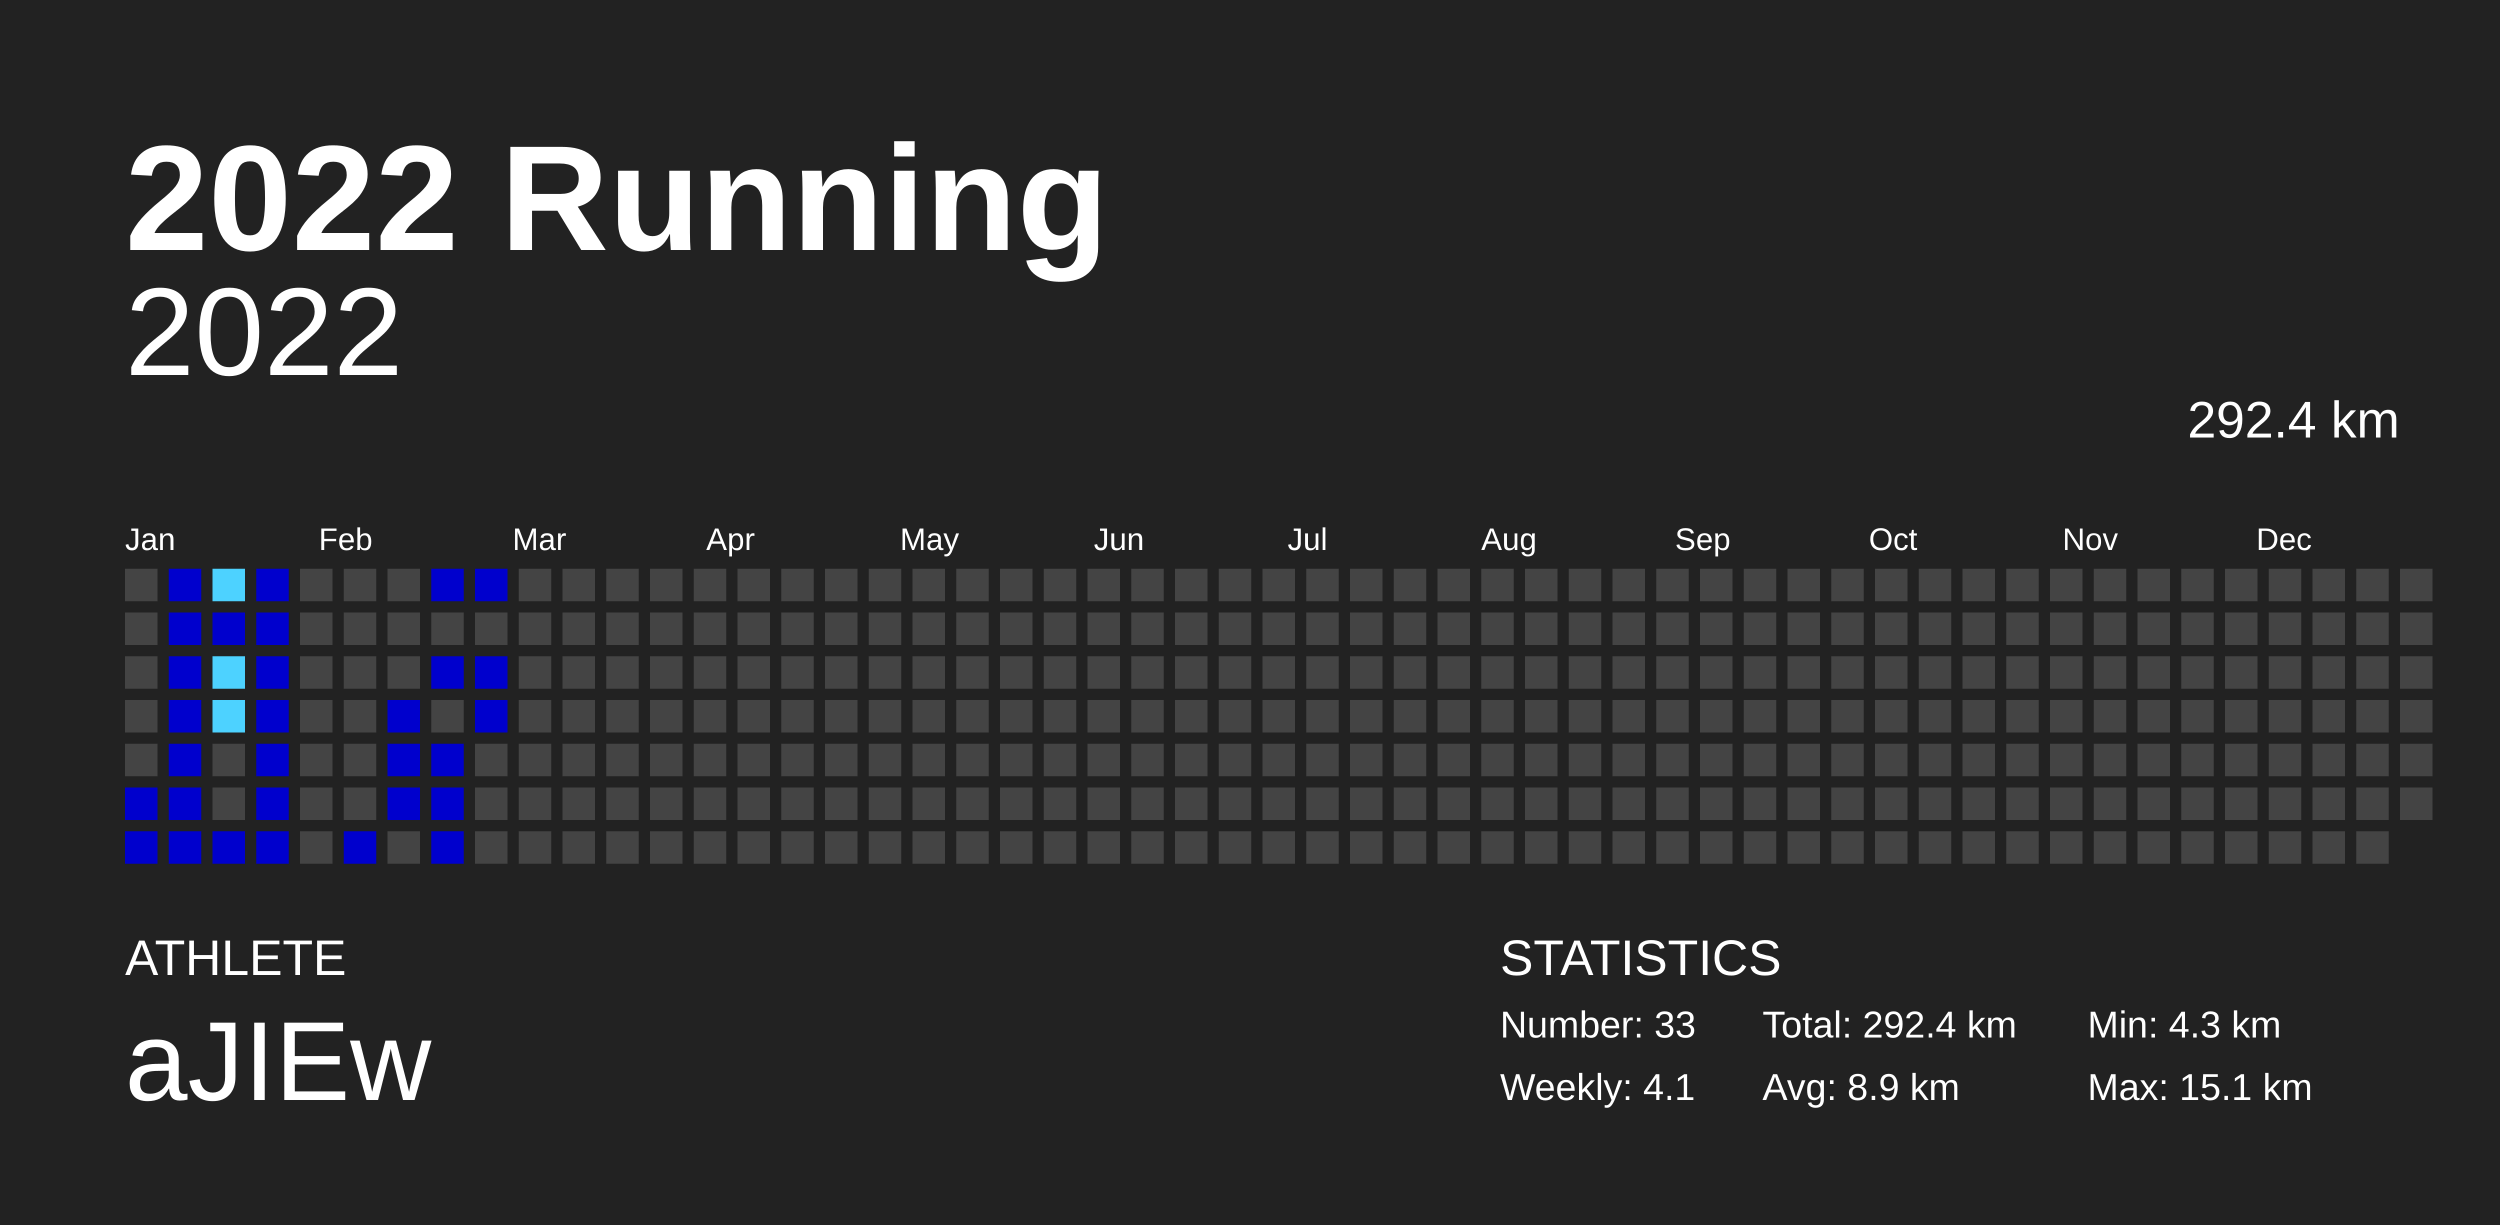
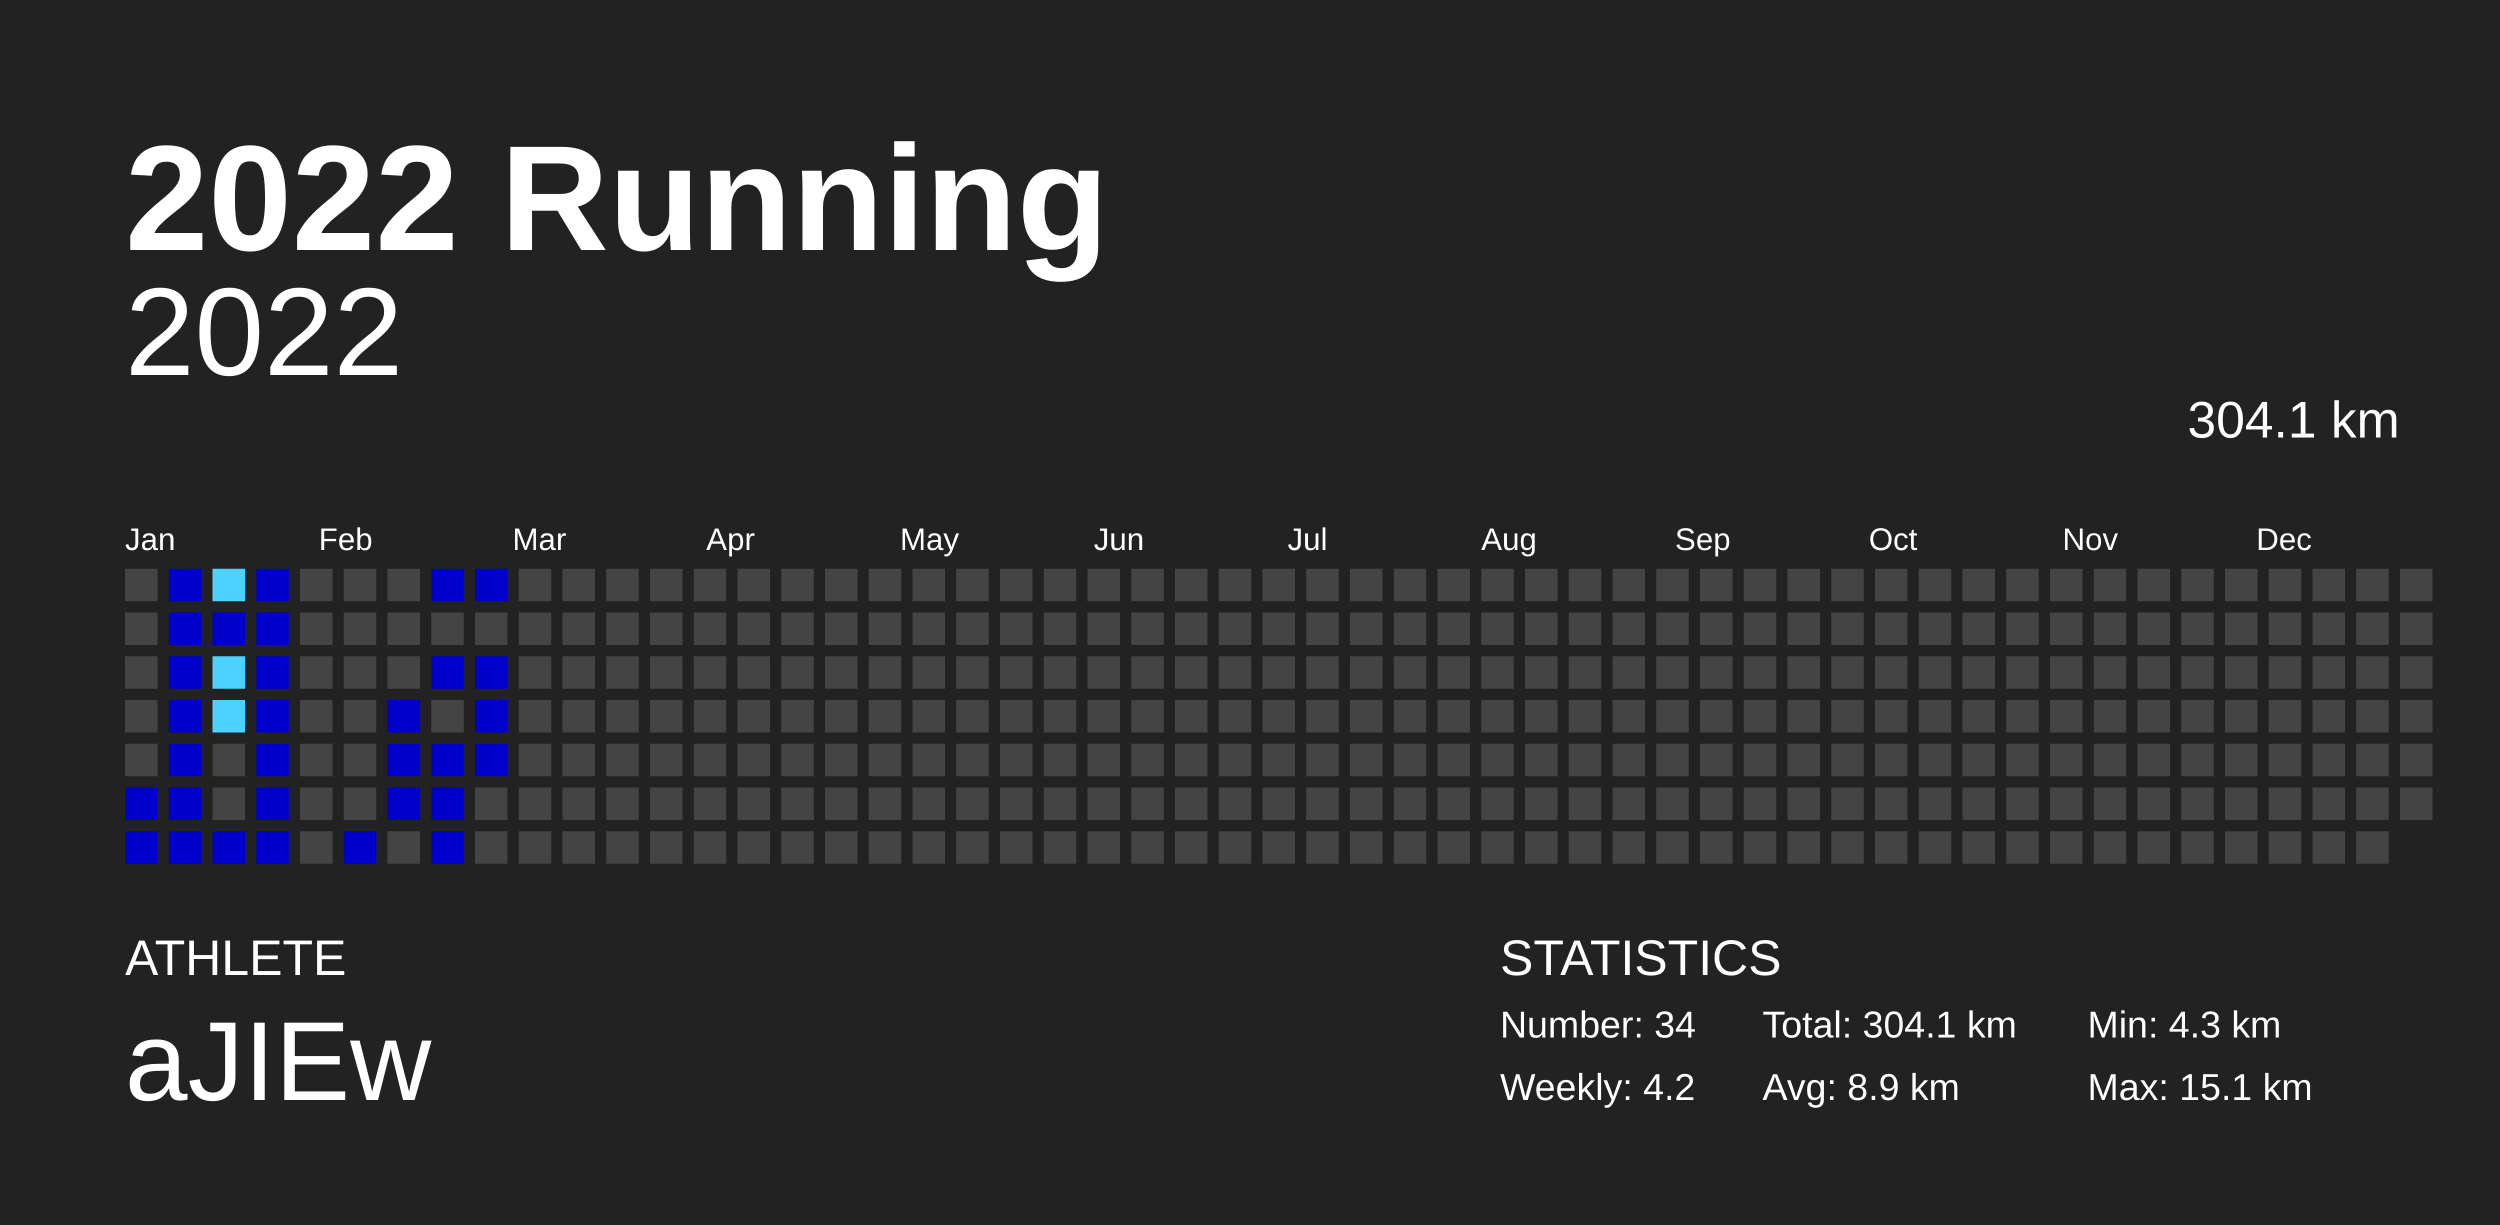
<svg xmlns="http://www.w3.org/2000/svg" baseProfile="full" height="98mm" version="1.1" viewBox="0,0,200,98" width="200mm">
  <defs />
  <rect fill="#222222" height="98" width="200" x="0" y="0" />
  <text fill="#FFFFFF" style="font-size:12px; font-family:Arial; font-weight:bold;" x="10" y="20">2022 Running</text>
  <text fill="#FFFFFF" style="font-size:4px; font-family:Arial" x="10" y="78">ATHLETE</text>
  <text fill="#FFFFFF" style="font-size:9px; font-family:Arial" x="10" y="88">aJIEw</text>
  <text fill="#FFFFFF" style="font-size:4px; font-family:Arial" x="120" y="78">STATISTICS</text>
-   <text fill="#FFFFFF" style="font-size:3px; font-family:Arial" x="120" y="83">Number: 33</text>
-   <text fill="#FFFFFF" style="font-size:3px; font-family:Arial" x="120" y="88">Weekly: 4.1</text>
-   <text fill="#FFFFFF" style="font-size:3px; font-family:Arial" x="141" y="83">Total: 292.4 km</text>
+   <text fill="#FFFFFF" style="font-size:3px; font-family:Arial" x="120" y="83">Number: 34</text>
+   <text fill="#FFFFFF" style="font-size:3px; font-family:Arial" x="120" y="88">Weekly: 4.2</text>
+   <text fill="#FFFFFF" style="font-size:3px; font-family:Arial" x="141" y="83">Total: 304.1 km</text>
  <text fill="#FFFFFF" style="font-size:3px; font-family:Arial" x="141" y="88">Avg: 8.9 km</text>
  <text fill="#FFFFFF" style="font-size:3px; font-family:Arial" x="167" y="83">Min: 4.3 km</text>
  <text fill="#FFFFFF" style="font-size:3px; font-family:Arial" x="167" y="88">Max: 15.1 km</text>
  <text alignment-baseline="hanging" fill="#FFFFFF" style="font-size:10.0px; font-family:Arial;" x="10" y="30">2022</text>
-   <text alignment-baseline="hanging" fill="#FFFFFF" style="font-size:4.125px; font-family:Arial;" x="175" y="35">292.4 km</text>
+   <text alignment-baseline="hanging" fill="#FFFFFF" style="font-size:4.125px; font-family:Arial;" x="175" y="35">304.1 km</text>
  <text fill="#FFFFFF" style="font-size:2.5px; font-family:Arial" x="10.0" y="44">Jan</text>
  <text fill="#FFFFFF" style="font-size:2.5px; font-family:Arial" x="25.5" y="44">Feb</text>
  <text fill="#FFFFFF" style="font-size:2.5px; font-family:Arial" x="41.0" y="44">Mar</text>
  <text fill="#FFFFFF" style="font-size:2.5px; font-family:Arial" x="56.5" y="44">Apr</text>
  <text fill="#FFFFFF" style="font-size:2.5px; font-family:Arial" x="72.0" y="44">May</text>
  <text fill="#FFFFFF" style="font-size:2.5px; font-family:Arial" x="87.5" y="44">Jun</text>
  <text fill="#FFFFFF" style="font-size:2.5px; font-family:Arial" x="103.0" y="44">Jul</text>
  <text fill="#FFFFFF" style="font-size:2.5px; font-family:Arial" x="118.5" y="44">Aug</text>
  <text fill="#FFFFFF" style="font-size:2.5px; font-family:Arial" x="134.0" y="44">Sep</text>
  <text fill="#FFFFFF" style="font-size:2.5px; font-family:Arial" x="149.5" y="44">Oct</text>
  <text fill="#FFFFFF" style="font-size:2.5px; font-family:Arial" x="165.0" y="44">Nov</text>
  <text fill="#FFFFFF" style="font-size:2.5px; font-family:Arial" x="180.5" y="44">Dec</text>
  <rect fill="#444444" height="2.6" width="2.6" x="10.0" y="45.5" />
  <rect fill="#444444" height="2.6" width="2.6" x="10.0" y="49.0" />
  <rect fill="#444444" height="2.6" width="2.6" x="10.0" y="52.5" />
  <rect fill="#444444" height="2.6" width="2.6" x="10.0" y="56.0" />
  <rect fill="#444444" height="2.6" width="2.6" x="10.0" y="59.5" />
  <rect fill="mediumblue" height="2.6" width="2.6" x="10.0" y="63.0" />
  <rect fill="mediumblue" height="2.6" width="2.6" x="10.0" y="66.5" />
  <rect fill="mediumblue" height="2.6" width="2.6" x="13.5" y="45.5" />
  <rect fill="mediumblue" height="2.6" width="2.6" x="13.5" y="49.0" />
  <rect fill="mediumblue" height="2.6" width="2.6" x="13.5" y="52.5" />
  <rect fill="mediumblue" height="2.6" width="2.6" x="13.5" y="56.0" />
  <rect fill="mediumblue" height="2.6" width="2.6" x="13.5" y="59.5" />
  <rect fill="mediumblue" height="2.6" width="2.6" x="13.5" y="63.0" />
  <rect fill="mediumblue" height="2.6" width="2.6" x="13.5" y="66.5" />
  <rect fill="#4dd2ff" height="2.6" width="2.6" x="17.0" y="45.5" />
  <rect fill="mediumblue" height="2.6" width="2.6" x="17.0" y="49.0" />
  <rect fill="#4dd2ff" height="2.6" width="2.6" x="17.0" y="52.5" />
  <rect fill="#4dd2ff" height="2.6" width="2.6" x="17.0" y="56.0" />
  <rect fill="#444444" height="2.6" width="2.6" x="17.0" y="59.5" />
  <rect fill="#444444" height="2.6" width="2.6" x="17.0" y="63.0" />
  <rect fill="mediumblue" height="2.6" width="2.6" x="17.0" y="66.5" />
  <rect fill="mediumblue" height="2.6" width="2.6" x="20.5" y="45.5" />
  <rect fill="mediumblue" height="2.6" width="2.6" x="20.5" y="49.0" />
  <rect fill="mediumblue" height="2.6" width="2.6" x="20.5" y="52.5" />
  <rect fill="mediumblue" height="2.6" width="2.6" x="20.5" y="56.0" />
  <rect fill="mediumblue" height="2.6" width="2.6" x="20.5" y="59.5" />
  <rect fill="mediumblue" height="2.6" width="2.6" x="20.5" y="63.0" />
  <rect fill="mediumblue" height="2.6" width="2.6" x="20.5" y="66.5" />
  <rect fill="#444444" height="2.6" width="2.6" x="24.0" y="45.5" />
  <rect fill="#444444" height="2.6" width="2.6" x="24.0" y="49.0" />
  <rect fill="#444444" height="2.6" width="2.6" x="24.0" y="52.5" />
  <rect fill="#444444" height="2.6" width="2.6" x="24.0" y="56.0" />
  <rect fill="#444444" height="2.6" width="2.6" x="24.0" y="59.5" />
  <rect fill="#444444" height="2.6" width="2.6" x="24.0" y="63.0" />
  <rect fill="#444444" height="2.6" width="2.6" x="24.0" y="66.5" />
  <rect fill="#444444" height="2.6" width="2.6" x="27.5" y="45.5" />
  <rect fill="#444444" height="2.6" width="2.6" x="27.5" y="49.0" />
  <rect fill="#444444" height="2.6" width="2.6" x="27.5" y="52.5" />
  <rect fill="#444444" height="2.6" width="2.6" x="27.5" y="56.0" />
  <rect fill="#444444" height="2.6" width="2.6" x="27.5" y="59.5" />
  <rect fill="#444444" height="2.6" width="2.6" x="27.5" y="63.0" />
  <rect fill="mediumblue" height="2.6" width="2.6" x="27.5" y="66.5" />
  <rect fill="#444444" height="2.6" width="2.6" x="31.0" y="45.5" />
  <rect fill="#444444" height="2.6" width="2.6" x="31.0" y="49.0" />
  <rect fill="#444444" height="2.6" width="2.6" x="31.0" y="52.5" />
  <rect fill="mediumblue" height="2.6" width="2.6" x="31.0" y="56.0" />
  <rect fill="mediumblue" height="2.6" width="2.6" x="31.0" y="59.5" />
  <rect fill="mediumblue" height="2.6" width="2.6" x="31.0" y="63.0" />
  <rect fill="#444444" height="2.6" width="2.6" x="31.0" y="66.5" />
  <rect fill="mediumblue" height="2.6" width="2.6" x="34.5" y="45.5" />
  <rect fill="#444444" height="2.6" width="2.6" x="34.5" y="49.0" />
  <rect fill="mediumblue" height="2.6" width="2.6" x="34.5" y="52.5" />
  <rect fill="#444444" height="2.6" width="2.6" x="34.5" y="56.0" />
  <rect fill="mediumblue" height="2.6" width="2.6" x="34.5" y="59.5" />
  <rect fill="mediumblue" height="2.6" width="2.6" x="34.5" y="63.0" />
  <rect fill="mediumblue" height="2.6" width="2.6" x="34.5" y="66.5" />
  <rect fill="mediumblue" height="2.6" width="2.6" x="38.0" y="45.5" />
  <rect fill="#444444" height="2.6" width="2.6" x="38.0" y="49.0" />
  <rect fill="mediumblue" height="2.6" width="2.6" x="38.0" y="52.5" />
  <rect fill="mediumblue" height="2.6" width="2.6" x="38.0" y="56.0" />
-   <rect fill="#444444" height="2.6" width="2.6" x="38.0" y="59.5" />
+   <rect fill="mediumblue" height="2.6" width="2.6" x="38.0" y="59.5" />
  <rect fill="#444444" height="2.6" width="2.6" x="38.0" y="63.0" />
  <rect fill="#444444" height="2.6" width="2.6" x="38.0" y="66.5" />
  <rect fill="#444444" height="2.6" width="2.6" x="41.5" y="45.5" />
  <rect fill="#444444" height="2.6" width="2.6" x="41.5" y="49.0" />
  <rect fill="#444444" height="2.6" width="2.6" x="41.5" y="52.5" />
  <rect fill="#444444" height="2.6" width="2.6" x="41.5" y="56.0" />
  <rect fill="#444444" height="2.6" width="2.6" x="41.5" y="59.5" />
  <rect fill="#444444" height="2.6" width="2.6" x="41.5" y="63.0" />
  <rect fill="#444444" height="2.6" width="2.6" x="41.5" y="66.5" />
  <rect fill="#444444" height="2.6" width="2.6" x="45.0" y="45.5" />
  <rect fill="#444444" height="2.6" width="2.6" x="45.0" y="49.0" />
  <rect fill="#444444" height="2.6" width="2.6" x="45.0" y="52.5" />
  <rect fill="#444444" height="2.6" width="2.6" x="45.0" y="56.0" />
  <rect fill="#444444" height="2.6" width="2.6" x="45.0" y="59.5" />
  <rect fill="#444444" height="2.6" width="2.6" x="45.0" y="63.0" />
  <rect fill="#444444" height="2.6" width="2.6" x="45.0" y="66.5" />
  <rect fill="#444444" height="2.6" width="2.6" x="48.5" y="45.5" />
  <rect fill="#444444" height="2.6" width="2.6" x="48.5" y="49.0" />
  <rect fill="#444444" height="2.6" width="2.6" x="48.5" y="52.5" />
  <rect fill="#444444" height="2.6" width="2.6" x="48.5" y="56.0" />
  <rect fill="#444444" height="2.6" width="2.6" x="48.5" y="59.5" />
  <rect fill="#444444" height="2.6" width="2.6" x="48.5" y="63.0" />
  <rect fill="#444444" height="2.6" width="2.6" x="48.5" y="66.5" />
  <rect fill="#444444" height="2.6" width="2.6" x="52.0" y="45.5" />
  <rect fill="#444444" height="2.6" width="2.6" x="52.0" y="49.0" />
  <rect fill="#444444" height="2.6" width="2.6" x="52.0" y="52.5" />
  <rect fill="#444444" height="2.6" width="2.6" x="52.0" y="56.0" />
  <rect fill="#444444" height="2.6" width="2.6" x="52.0" y="59.5" />
  <rect fill="#444444" height="2.6" width="2.6" x="52.0" y="63.0" />
  <rect fill="#444444" height="2.6" width="2.6" x="52.0" y="66.5" />
  <rect fill="#444444" height="2.6" width="2.6" x="55.5" y="45.5" />
  <rect fill="#444444" height="2.6" width="2.6" x="55.5" y="49.0" />
  <rect fill="#444444" height="2.6" width="2.6" x="55.5" y="52.5" />
  <rect fill="#444444" height="2.6" width="2.6" x="55.5" y="56.0" />
  <rect fill="#444444" height="2.6" width="2.6" x="55.5" y="59.5" />
  <rect fill="#444444" height="2.6" width="2.6" x="55.5" y="63.0" />
  <rect fill="#444444" height="2.6" width="2.6" x="55.5" y="66.5" />
  <rect fill="#444444" height="2.6" width="2.6" x="59.0" y="45.5" />
  <rect fill="#444444" height="2.6" width="2.6" x="59.0" y="49.0" />
  <rect fill="#444444" height="2.6" width="2.6" x="59.0" y="52.5" />
  <rect fill="#444444" height="2.6" width="2.6" x="59.0" y="56.0" />
  <rect fill="#444444" height="2.6" width="2.6" x="59.0" y="59.5" />
  <rect fill="#444444" height="2.6" width="2.6" x="59.0" y="63.0" />
  <rect fill="#444444" height="2.6" width="2.6" x="59.0" y="66.5" />
  <rect fill="#444444" height="2.6" width="2.6" x="62.5" y="45.5" />
  <rect fill="#444444" height="2.6" width="2.6" x="62.5" y="49.0" />
  <rect fill="#444444" height="2.6" width="2.6" x="62.5" y="52.5" />
  <rect fill="#444444" height="2.6" width="2.6" x="62.5" y="56.0" />
  <rect fill="#444444" height="2.6" width="2.6" x="62.5" y="59.5" />
  <rect fill="#444444" height="2.6" width="2.6" x="62.5" y="63.0" />
  <rect fill="#444444" height="2.6" width="2.6" x="62.5" y="66.5" />
  <rect fill="#444444" height="2.6" width="2.6" x="66.0" y="45.5" />
  <rect fill="#444444" height="2.6" width="2.6" x="66.0" y="49.0" />
  <rect fill="#444444" height="2.6" width="2.6" x="66.0" y="52.5" />
  <rect fill="#444444" height="2.6" width="2.6" x="66.0" y="56.0" />
  <rect fill="#444444" height="2.6" width="2.6" x="66.0" y="59.5" />
  <rect fill="#444444" height="2.6" width="2.6" x="66.0" y="63.0" />
  <rect fill="#444444" height="2.6" width="2.6" x="66.0" y="66.5" />
  <rect fill="#444444" height="2.6" width="2.6" x="69.5" y="45.5" />
  <rect fill="#444444" height="2.6" width="2.6" x="69.5" y="49.0" />
  <rect fill="#444444" height="2.6" width="2.6" x="69.5" y="52.5" />
  <rect fill="#444444" height="2.6" width="2.6" x="69.5" y="56.0" />
  <rect fill="#444444" height="2.6" width="2.6" x="69.5" y="59.5" />
  <rect fill="#444444" height="2.6" width="2.6" x="69.5" y="63.0" />
  <rect fill="#444444" height="2.6" width="2.6" x="69.5" y="66.5" />
  <rect fill="#444444" height="2.6" width="2.6" x="73.0" y="45.5" />
  <rect fill="#444444" height="2.6" width="2.6" x="73.0" y="49.0" />
  <rect fill="#444444" height="2.6" width="2.6" x="73.0" y="52.5" />
  <rect fill="#444444" height="2.6" width="2.6" x="73.0" y="56.0" />
  <rect fill="#444444" height="2.6" width="2.6" x="73.0" y="59.5" />
  <rect fill="#444444" height="2.6" width="2.6" x="73.0" y="63.0" />
  <rect fill="#444444" height="2.6" width="2.6" x="73.0" y="66.5" />
  <rect fill="#444444" height="2.6" width="2.6" x="76.5" y="45.5" />
  <rect fill="#444444" height="2.6" width="2.6" x="76.5" y="49.0" />
  <rect fill="#444444" height="2.6" width="2.6" x="76.5" y="52.5" />
  <rect fill="#444444" height="2.6" width="2.6" x="76.5" y="56.0" />
  <rect fill="#444444" height="2.6" width="2.6" x="76.5" y="59.5" />
  <rect fill="#444444" height="2.6" width="2.6" x="76.5" y="63.0" />
  <rect fill="#444444" height="2.6" width="2.6" x="76.5" y="66.5" />
  <rect fill="#444444" height="2.6" width="2.6" x="80.0" y="45.5" />
  <rect fill="#444444" height="2.6" width="2.6" x="80.0" y="49.0" />
  <rect fill="#444444" height="2.6" width="2.6" x="80.0" y="52.5" />
  <rect fill="#444444" height="2.6" width="2.6" x="80.0" y="56.0" />
  <rect fill="#444444" height="2.6" width="2.6" x="80.0" y="59.5" />
  <rect fill="#444444" height="2.6" width="2.6" x="80.0" y="63.0" />
  <rect fill="#444444" height="2.6" width="2.6" x="80.0" y="66.5" />
  <rect fill="#444444" height="2.6" width="2.6" x="83.5" y="45.5" />
  <rect fill="#444444" height="2.6" width="2.6" x="83.5" y="49.0" />
  <rect fill="#444444" height="2.6" width="2.6" x="83.5" y="52.5" />
  <rect fill="#444444" height="2.6" width="2.6" x="83.5" y="56.0" />
  <rect fill="#444444" height="2.6" width="2.6" x="83.5" y="59.5" />
  <rect fill="#444444" height="2.6" width="2.6" x="83.5" y="63.0" />
  <rect fill="#444444" height="2.6" width="2.6" x="83.5" y="66.5" />
  <rect fill="#444444" height="2.6" width="2.6" x="87.0" y="45.5" />
  <rect fill="#444444" height="2.6" width="2.6" x="87.0" y="49.0" />
  <rect fill="#444444" height="2.6" width="2.6" x="87.0" y="52.5" />
  <rect fill="#444444" height="2.6" width="2.6" x="87.0" y="56.0" />
  <rect fill="#444444" height="2.6" width="2.6" x="87.0" y="59.5" />
  <rect fill="#444444" height="2.6" width="2.6" x="87.0" y="63.0" />
  <rect fill="#444444" height="2.6" width="2.6" x="87.0" y="66.5" />
  <rect fill="#444444" height="2.6" width="2.6" x="90.5" y="45.5" />
  <rect fill="#444444" height="2.6" width="2.6" x="90.5" y="49.0" />
  <rect fill="#444444" height="2.6" width="2.6" x="90.5" y="52.5" />
  <rect fill="#444444" height="2.6" width="2.6" x="90.5" y="56.0" />
  <rect fill="#444444" height="2.6" width="2.6" x="90.5" y="59.5" />
  <rect fill="#444444" height="2.6" width="2.6" x="90.5" y="63.0" />
  <rect fill="#444444" height="2.6" width="2.6" x="90.5" y="66.5" />
  <rect fill="#444444" height="2.6" width="2.6" x="94.0" y="45.5" />
  <rect fill="#444444" height="2.6" width="2.6" x="94.0" y="49.0" />
  <rect fill="#444444" height="2.6" width="2.6" x="94.0" y="52.5" />
  <rect fill="#444444" height="2.6" width="2.6" x="94.0" y="56.0" />
  <rect fill="#444444" height="2.6" width="2.6" x="94.0" y="59.5" />
  <rect fill="#444444" height="2.6" width="2.6" x="94.0" y="63.0" />
  <rect fill="#444444" height="2.6" width="2.6" x="94.0" y="66.5" />
  <rect fill="#444444" height="2.6" width="2.6" x="97.5" y="45.5" />
  <rect fill="#444444" height="2.6" width="2.6" x="97.5" y="49.0" />
  <rect fill="#444444" height="2.6" width="2.6" x="97.5" y="52.5" />
  <rect fill="#444444" height="2.6" width="2.6" x="97.5" y="56.0" />
  <rect fill="#444444" height="2.6" width="2.6" x="97.5" y="59.5" />
  <rect fill="#444444" height="2.6" width="2.6" x="97.5" y="63.0" />
  <rect fill="#444444" height="2.6" width="2.6" x="97.5" y="66.5" />
  <rect fill="#444444" height="2.6" width="2.6" x="101.0" y="45.5" />
  <rect fill="#444444" height="2.6" width="2.6" x="101.0" y="49.0" />
  <rect fill="#444444" height="2.6" width="2.6" x="101.0" y="52.5" />
  <rect fill="#444444" height="2.6" width="2.6" x="101.0" y="56.0" />
  <rect fill="#444444" height="2.6" width="2.6" x="101.0" y="59.5" />
  <rect fill="#444444" height="2.6" width="2.6" x="101.0" y="63.0" />
  <rect fill="#444444" height="2.6" width="2.6" x="101.0" y="66.5" />
  <rect fill="#444444" height="2.6" width="2.6" x="104.5" y="45.5" />
  <rect fill="#444444" height="2.6" width="2.6" x="104.5" y="49.0" />
  <rect fill="#444444" height="2.6" width="2.6" x="104.5" y="52.5" />
  <rect fill="#444444" height="2.6" width="2.6" x="104.5" y="56.0" />
  <rect fill="#444444" height="2.6" width="2.6" x="104.5" y="59.5" />
  <rect fill="#444444" height="2.6" width="2.6" x="104.5" y="63.0" />
  <rect fill="#444444" height="2.6" width="2.6" x="104.5" y="66.5" />
  <rect fill="#444444" height="2.6" width="2.6" x="108.0" y="45.5" />
  <rect fill="#444444" height="2.6" width="2.6" x="108.0" y="49.0" />
  <rect fill="#444444" height="2.6" width="2.6" x="108.0" y="52.5" />
  <rect fill="#444444" height="2.6" width="2.6" x="108.0" y="56.0" />
  <rect fill="#444444" height="2.6" width="2.6" x="108.0" y="59.5" />
  <rect fill="#444444" height="2.6" width="2.6" x="108.0" y="63.0" />
  <rect fill="#444444" height="2.6" width="2.6" x="108.0" y="66.5" />
  <rect fill="#444444" height="2.6" width="2.6" x="111.5" y="45.5" />
  <rect fill="#444444" height="2.6" width="2.6" x="111.5" y="49.0" />
  <rect fill="#444444" height="2.6" width="2.6" x="111.5" y="52.5" />
  <rect fill="#444444" height="2.6" width="2.6" x="111.5" y="56.0" />
  <rect fill="#444444" height="2.6" width="2.6" x="111.5" y="59.5" />
  <rect fill="#444444" height="2.6" width="2.6" x="111.5" y="63.0" />
  <rect fill="#444444" height="2.6" width="2.6" x="111.5" y="66.5" />
  <rect fill="#444444" height="2.6" width="2.6" x="115.0" y="45.5" />
  <rect fill="#444444" height="2.6" width="2.6" x="115.0" y="49.0" />
  <rect fill="#444444" height="2.6" width="2.6" x="115.0" y="52.5" />
  <rect fill="#444444" height="2.6" width="2.6" x="115.0" y="56.0" />
  <rect fill="#444444" height="2.6" width="2.6" x="115.0" y="59.5" />
  <rect fill="#444444" height="2.6" width="2.6" x="115.0" y="63.0" />
  <rect fill="#444444" height="2.6" width="2.6" x="115.0" y="66.5" />
  <rect fill="#444444" height="2.6" width="2.6" x="118.5" y="45.5" />
  <rect fill="#444444" height="2.6" width="2.6" x="118.5" y="49.0" />
  <rect fill="#444444" height="2.6" width="2.6" x="118.5" y="52.5" />
  <rect fill="#444444" height="2.6" width="2.6" x="118.5" y="56.0" />
  <rect fill="#444444" height="2.6" width="2.6" x="118.5" y="59.5" />
  <rect fill="#444444" height="2.6" width="2.6" x="118.5" y="63.0" />
  <rect fill="#444444" height="2.6" width="2.6" x="118.5" y="66.5" />
  <rect fill="#444444" height="2.6" width="2.6" x="122.0" y="45.5" />
  <rect fill="#444444" height="2.6" width="2.6" x="122.0" y="49.0" />
  <rect fill="#444444" height="2.6" width="2.6" x="122.0" y="52.5" />
  <rect fill="#444444" height="2.6" width="2.6" x="122.0" y="56.0" />
  <rect fill="#444444" height="2.6" width="2.6" x="122.0" y="59.5" />
  <rect fill="#444444" height="2.6" width="2.6" x="122.0" y="63.0" />
  <rect fill="#444444" height="2.6" width="2.6" x="122.0" y="66.5" />
  <rect fill="#444444" height="2.6" width="2.6" x="125.5" y="45.5" />
  <rect fill="#444444" height="2.6" width="2.6" x="125.5" y="49.0" />
  <rect fill="#444444" height="2.6" width="2.6" x="125.5" y="52.5" />
  <rect fill="#444444" height="2.6" width="2.6" x="125.5" y="56.0" />
  <rect fill="#444444" height="2.6" width="2.6" x="125.5" y="59.5" />
  <rect fill="#444444" height="2.6" width="2.6" x="125.5" y="63.0" />
  <rect fill="#444444" height="2.6" width="2.6" x="125.5" y="66.5" />
  <rect fill="#444444" height="2.6" width="2.6" x="129.0" y="45.5" />
  <rect fill="#444444" height="2.6" width="2.6" x="129.0" y="49.0" />
  <rect fill="#444444" height="2.6" width="2.6" x="129.0" y="52.5" />
  <rect fill="#444444" height="2.6" width="2.6" x="129.0" y="56.0" />
  <rect fill="#444444" height="2.6" width="2.6" x="129.0" y="59.5" />
  <rect fill="#444444" height="2.6" width="2.6" x="129.0" y="63.0" />
  <rect fill="#444444" height="2.6" width="2.6" x="129.0" y="66.5" />
  <rect fill="#444444" height="2.6" width="2.6" x="132.5" y="45.5" />
  <rect fill="#444444" height="2.6" width="2.6" x="132.5" y="49.0" />
  <rect fill="#444444" height="2.6" width="2.6" x="132.5" y="52.5" />
  <rect fill="#444444" height="2.6" width="2.6" x="132.5" y="56.0" />
  <rect fill="#444444" height="2.6" width="2.6" x="132.5" y="59.5" />
  <rect fill="#444444" height="2.6" width="2.6" x="132.5" y="63.0" />
  <rect fill="#444444" height="2.6" width="2.6" x="132.5" y="66.5" />
  <rect fill="#444444" height="2.6" width="2.6" x="136.0" y="45.5" />
  <rect fill="#444444" height="2.6" width="2.6" x="136.0" y="49.0" />
  <rect fill="#444444" height="2.6" width="2.6" x="136.0" y="52.5" />
  <rect fill="#444444" height="2.6" width="2.6" x="136.0" y="56.0" />
  <rect fill="#444444" height="2.6" width="2.6" x="136.0" y="59.5" />
  <rect fill="#444444" height="2.6" width="2.6" x="136.0" y="63.0" />
  <rect fill="#444444" height="2.6" width="2.6" x="136.0" y="66.5" />
  <rect fill="#444444" height="2.6" width="2.6" x="139.5" y="45.5" />
  <rect fill="#444444" height="2.6" width="2.6" x="139.5" y="49.0" />
  <rect fill="#444444" height="2.6" width="2.6" x="139.5" y="52.5" />
  <rect fill="#444444" height="2.6" width="2.6" x="139.5" y="56.0" />
  <rect fill="#444444" height="2.6" width="2.6" x="139.5" y="59.5" />
  <rect fill="#444444" height="2.6" width="2.6" x="139.5" y="63.0" />
  <rect fill="#444444" height="2.6" width="2.6" x="139.5" y="66.5" />
  <rect fill="#444444" height="2.6" width="2.6" x="143.0" y="45.5" />
  <rect fill="#444444" height="2.6" width="2.6" x="143.0" y="49.0" />
  <rect fill="#444444" height="2.6" width="2.6" x="143.0" y="52.5" />
  <rect fill="#444444" height="2.6" width="2.6" x="143.0" y="56.0" />
  <rect fill="#444444" height="2.6" width="2.6" x="143.0" y="59.5" />
  <rect fill="#444444" height="2.6" width="2.6" x="143.0" y="63.0" />
  <rect fill="#444444" height="2.6" width="2.6" x="143.0" y="66.5" />
  <rect fill="#444444" height="2.6" width="2.6" x="146.5" y="45.5" />
  <rect fill="#444444" height="2.6" width="2.6" x="146.5" y="49.0" />
  <rect fill="#444444" height="2.6" width="2.6" x="146.5" y="52.5" />
  <rect fill="#444444" height="2.6" width="2.6" x="146.5" y="56.0" />
  <rect fill="#444444" height="2.6" width="2.6" x="146.5" y="59.5" />
  <rect fill="#444444" height="2.6" width="2.6" x="146.5" y="63.0" />
  <rect fill="#444444" height="2.6" width="2.6" x="146.5" y="66.5" />
  <rect fill="#444444" height="2.6" width="2.6" x="150.0" y="45.5" />
  <rect fill="#444444" height="2.6" width="2.6" x="150.0" y="49.0" />
  <rect fill="#444444" height="2.6" width="2.6" x="150.0" y="52.5" />
  <rect fill="#444444" height="2.6" width="2.6" x="150.0" y="56.0" />
  <rect fill="#444444" height="2.6" width="2.6" x="150.0" y="59.5" />
  <rect fill="#444444" height="2.6" width="2.6" x="150.0" y="63.0" />
  <rect fill="#444444" height="2.6" width="2.6" x="150.0" y="66.5" />
  <rect fill="#444444" height="2.6" width="2.6" x="153.5" y="45.5" />
  <rect fill="#444444" height="2.6" width="2.6" x="153.5" y="49.0" />
  <rect fill="#444444" height="2.6" width="2.6" x="153.5" y="52.5" />
  <rect fill="#444444" height="2.6" width="2.6" x="153.5" y="56.0" />
  <rect fill="#444444" height="2.6" width="2.6" x="153.5" y="59.5" />
  <rect fill="#444444" height="2.6" width="2.6" x="153.5" y="63.0" />
  <rect fill="#444444" height="2.6" width="2.6" x="153.5" y="66.5" />
  <rect fill="#444444" height="2.6" width="2.6" x="157.0" y="45.5" />
  <rect fill="#444444" height="2.6" width="2.6" x="157.0" y="49.0" />
  <rect fill="#444444" height="2.6" width="2.6" x="157.0" y="52.5" />
  <rect fill="#444444" height="2.6" width="2.6" x="157.0" y="56.0" />
  <rect fill="#444444" height="2.6" width="2.6" x="157.0" y="59.5" />
  <rect fill="#444444" height="2.6" width="2.6" x="157.0" y="63.0" />
  <rect fill="#444444" height="2.6" width="2.6" x="157.0" y="66.5" />
  <rect fill="#444444" height="2.6" width="2.6" x="160.5" y="45.5" />
  <rect fill="#444444" height="2.6" width="2.6" x="160.5" y="49.0" />
  <rect fill="#444444" height="2.6" width="2.6" x="160.5" y="52.5" />
  <rect fill="#444444" height="2.6" width="2.6" x="160.5" y="56.0" />
  <rect fill="#444444" height="2.6" width="2.6" x="160.5" y="59.5" />
  <rect fill="#444444" height="2.6" width="2.6" x="160.5" y="63.0" />
  <rect fill="#444444" height="2.6" width="2.6" x="160.5" y="66.5" />
  <rect fill="#444444" height="2.6" width="2.6" x="164.0" y="45.5" />
  <rect fill="#444444" height="2.6" width="2.6" x="164.0" y="49.0" />
  <rect fill="#444444" height="2.6" width="2.6" x="164.0" y="52.5" />
  <rect fill="#444444" height="2.6" width="2.6" x="164.0" y="56.0" />
  <rect fill="#444444" height="2.6" width="2.6" x="164.0" y="59.5" />
  <rect fill="#444444" height="2.6" width="2.6" x="164.0" y="63.0" />
  <rect fill="#444444" height="2.6" width="2.6" x="164.0" y="66.5" />
  <rect fill="#444444" height="2.6" width="2.6" x="167.5" y="45.5" />
  <rect fill="#444444" height="2.6" width="2.6" x="167.5" y="49.0" />
  <rect fill="#444444" height="2.6" width="2.6" x="167.5" y="52.5" />
  <rect fill="#444444" height="2.6" width="2.6" x="167.5" y="56.0" />
  <rect fill="#444444" height="2.6" width="2.6" x="167.5" y="59.5" />
  <rect fill="#444444" height="2.6" width="2.6" x="167.5" y="63.0" />
  <rect fill="#444444" height="2.6" width="2.6" x="167.5" y="66.5" />
  <rect fill="#444444" height="2.6" width="2.6" x="171.0" y="45.5" />
  <rect fill="#444444" height="2.6" width="2.6" x="171.0" y="49.0" />
  <rect fill="#444444" height="2.6" width="2.6" x="171.0" y="52.5" />
  <rect fill="#444444" height="2.6" width="2.6" x="171.0" y="56.0" />
  <rect fill="#444444" height="2.6" width="2.6" x="171.0" y="59.5" />
  <rect fill="#444444" height="2.6" width="2.6" x="171.0" y="63.0" />
  <rect fill="#444444" height="2.6" width="2.6" x="171.0" y="66.5" />
  <rect fill="#444444" height="2.6" width="2.6" x="174.5" y="45.5" />
  <rect fill="#444444" height="2.6" width="2.6" x="174.5" y="49.0" />
  <rect fill="#444444" height="2.6" width="2.6" x="174.5" y="52.5" />
  <rect fill="#444444" height="2.6" width="2.6" x="174.5" y="56.0" />
  <rect fill="#444444" height="2.6" width="2.6" x="174.5" y="59.5" />
  <rect fill="#444444" height="2.6" width="2.6" x="174.5" y="63.0" />
  <rect fill="#444444" height="2.6" width="2.6" x="174.5" y="66.5" />
  <rect fill="#444444" height="2.6" width="2.6" x="178.0" y="45.5" />
  <rect fill="#444444" height="2.6" width="2.6" x="178.0" y="49.0" />
  <rect fill="#444444" height="2.6" width="2.6" x="178.0" y="52.5" />
  <rect fill="#444444" height="2.6" width="2.6" x="178.0" y="56.0" />
  <rect fill="#444444" height="2.6" width="2.6" x="178.0" y="59.5" />
  <rect fill="#444444" height="2.6" width="2.6" x="178.0" y="63.0" />
  <rect fill="#444444" height="2.6" width="2.6" x="178.0" y="66.5" />
  <rect fill="#444444" height="2.6" width="2.6" x="181.5" y="45.5" />
  <rect fill="#444444" height="2.6" width="2.6" x="181.5" y="49.0" />
  <rect fill="#444444" height="2.6" width="2.6" x="181.5" y="52.5" />
  <rect fill="#444444" height="2.6" width="2.6" x="181.5" y="56.0" />
  <rect fill="#444444" height="2.6" width="2.6" x="181.5" y="59.5" />
  <rect fill="#444444" height="2.6" width="2.6" x="181.5" y="63.0" />
  <rect fill="#444444" height="2.6" width="2.6" x="181.5" y="66.5" />
  <rect fill="#444444" height="2.6" width="2.6" x="185.0" y="45.5" />
  <rect fill="#444444" height="2.6" width="2.6" x="185.0" y="49.0" />
  <rect fill="#444444" height="2.6" width="2.6" x="185.0" y="52.5" />
  <rect fill="#444444" height="2.6" width="2.6" x="185.0" y="56.0" />
  <rect fill="#444444" height="2.6" width="2.6" x="185.0" y="59.5" />
  <rect fill="#444444" height="2.6" width="2.6" x="185.0" y="63.0" />
  <rect fill="#444444" height="2.6" width="2.6" x="185.0" y="66.5" />
  <rect fill="#444444" height="2.6" width="2.6" x="188.5" y="45.5" />
  <rect fill="#444444" height="2.6" width="2.6" x="188.5" y="49.0" />
  <rect fill="#444444" height="2.6" width="2.6" x="188.5" y="52.5" />
  <rect fill="#444444" height="2.6" width="2.6" x="188.5" y="56.0" />
  <rect fill="#444444" height="2.6" width="2.6" x="188.5" y="59.5" />
  <rect fill="#444444" height="2.6" width="2.6" x="188.5" y="63.0" />
  <rect fill="#444444" height="2.6" width="2.6" x="188.5" y="66.5" />
  <rect fill="#444444" height="2.6" width="2.6" x="192.0" y="45.5" />
  <rect fill="#444444" height="2.6" width="2.6" x="192.0" y="49.0" />
  <rect fill="#444444" height="2.6" width="2.6" x="192.0" y="52.5" />
  <rect fill="#444444" height="2.6" width="2.6" x="192.0" y="56.0" />
  <rect fill="#444444" height="2.6" width="2.6" x="192.0" y="59.5" />
  <rect fill="#444444" height="2.6" width="2.6" x="192.0" y="63.0" />
</svg>
